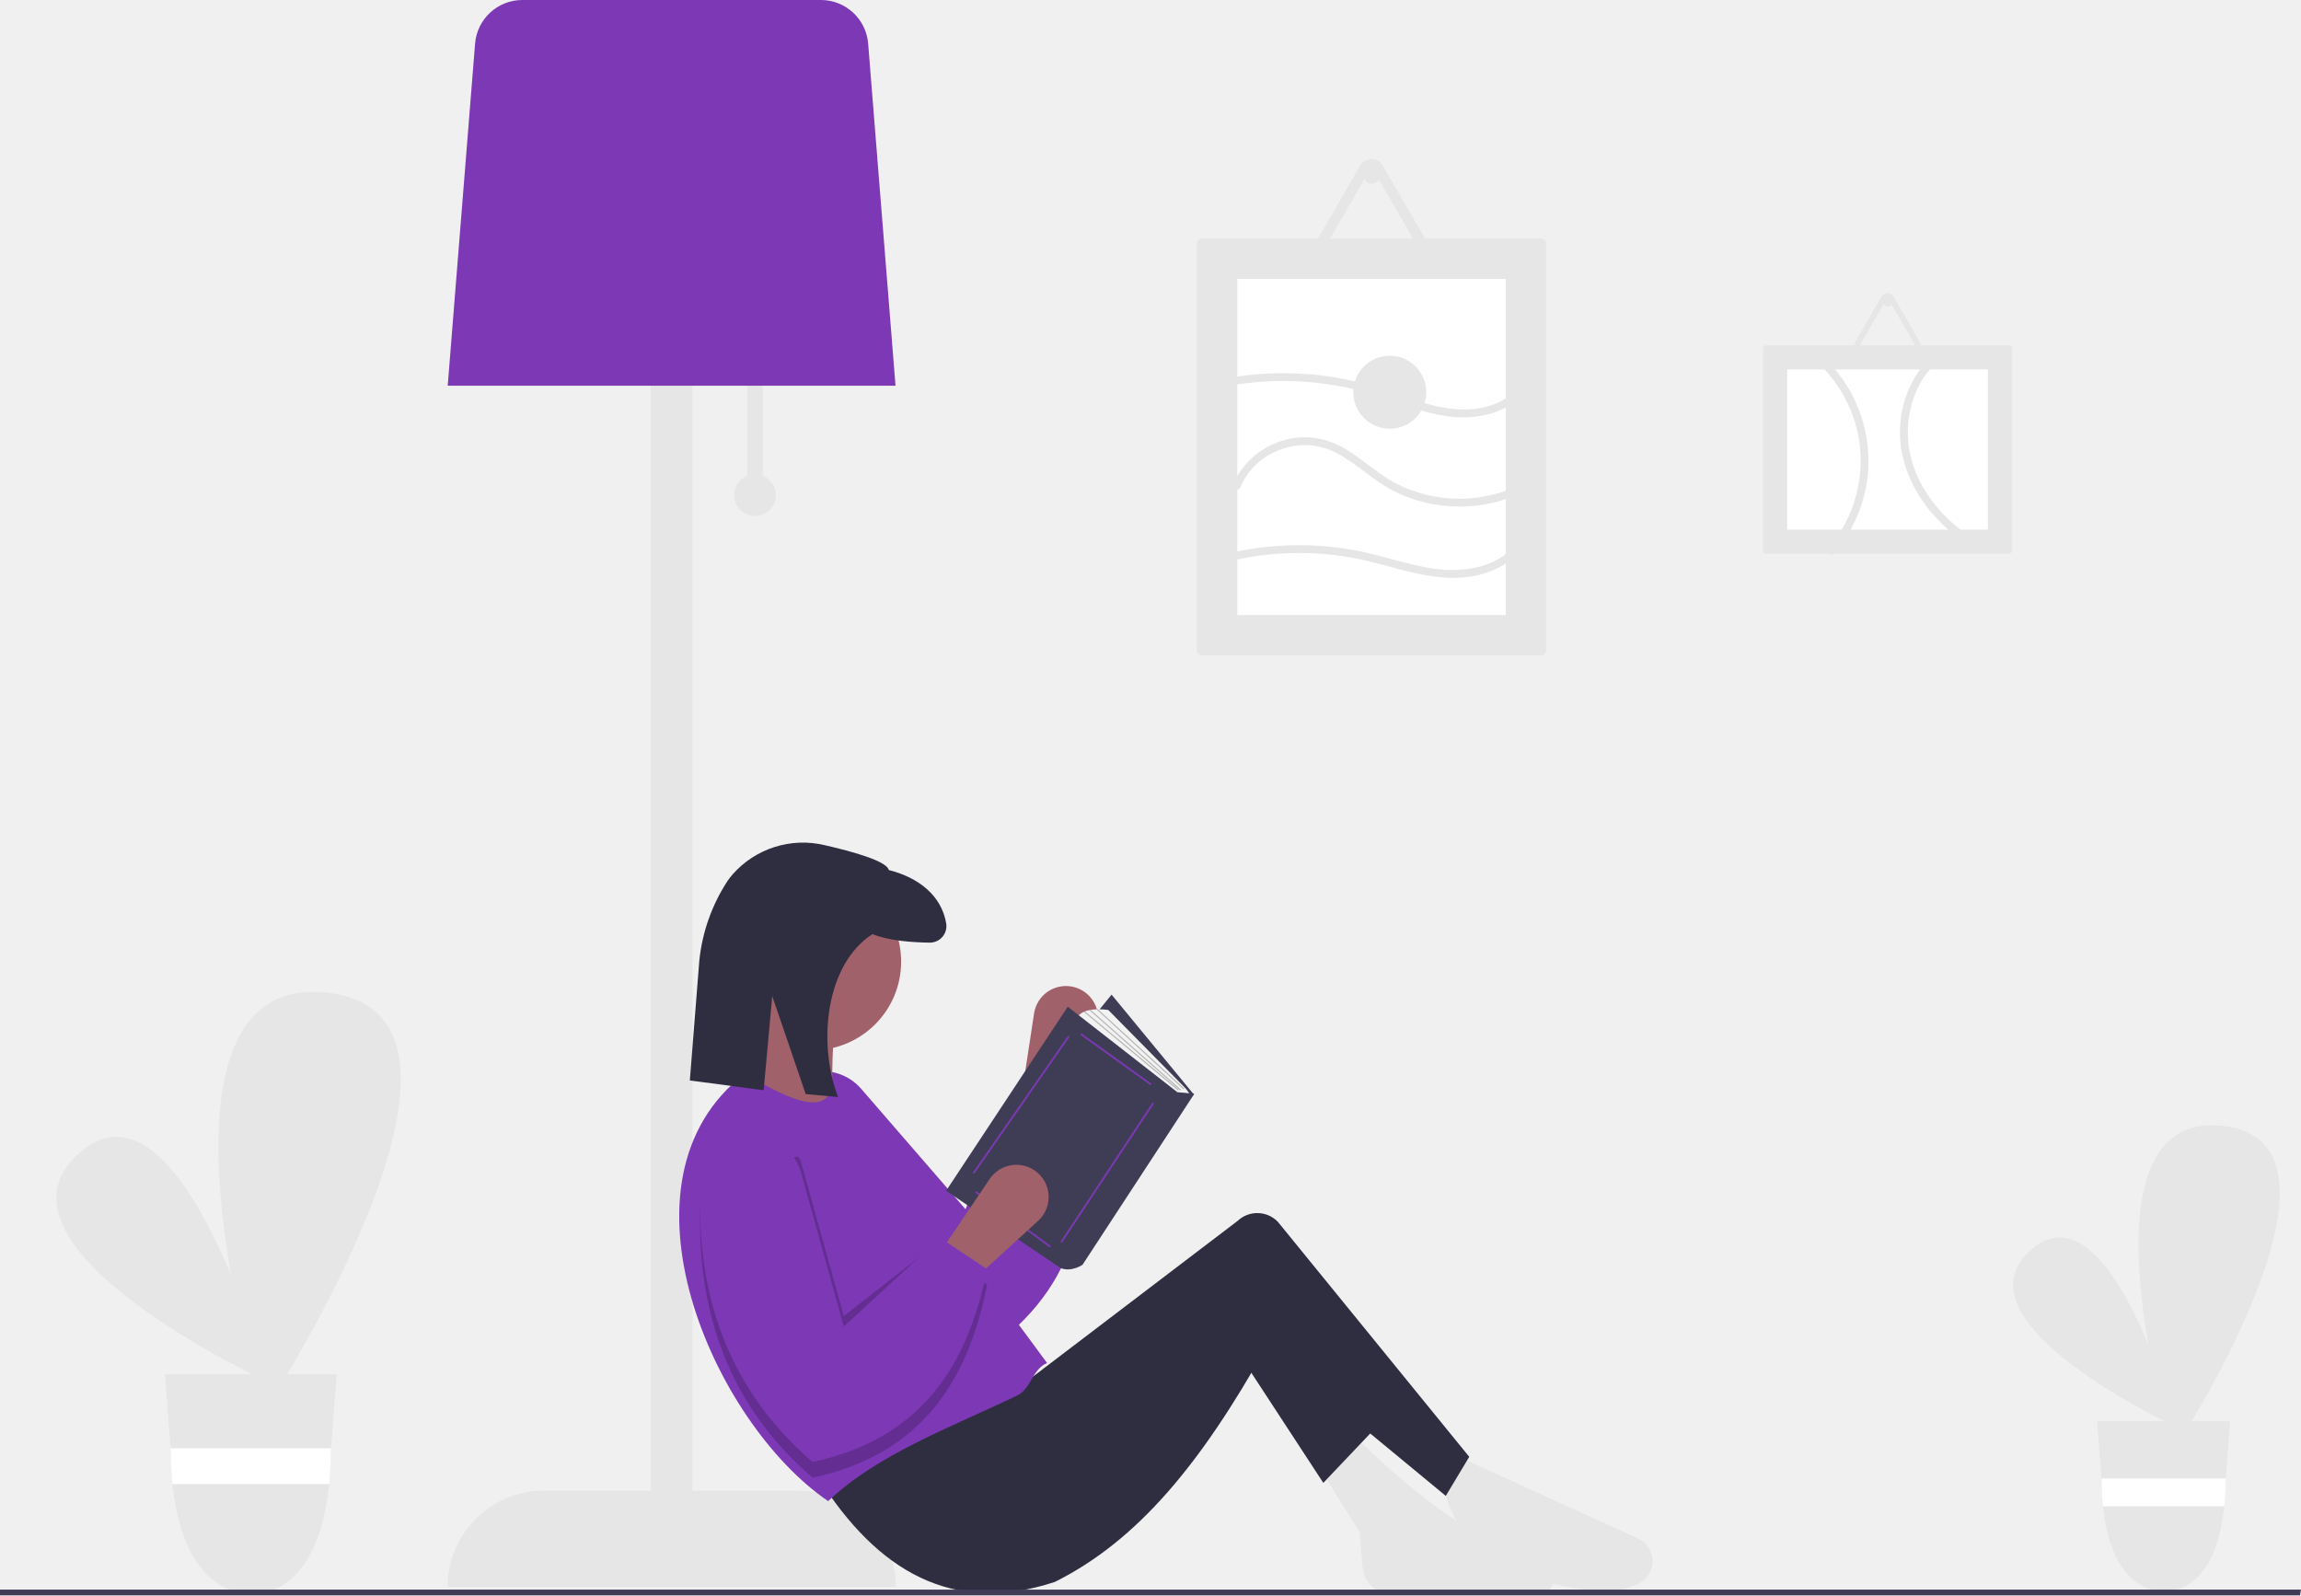
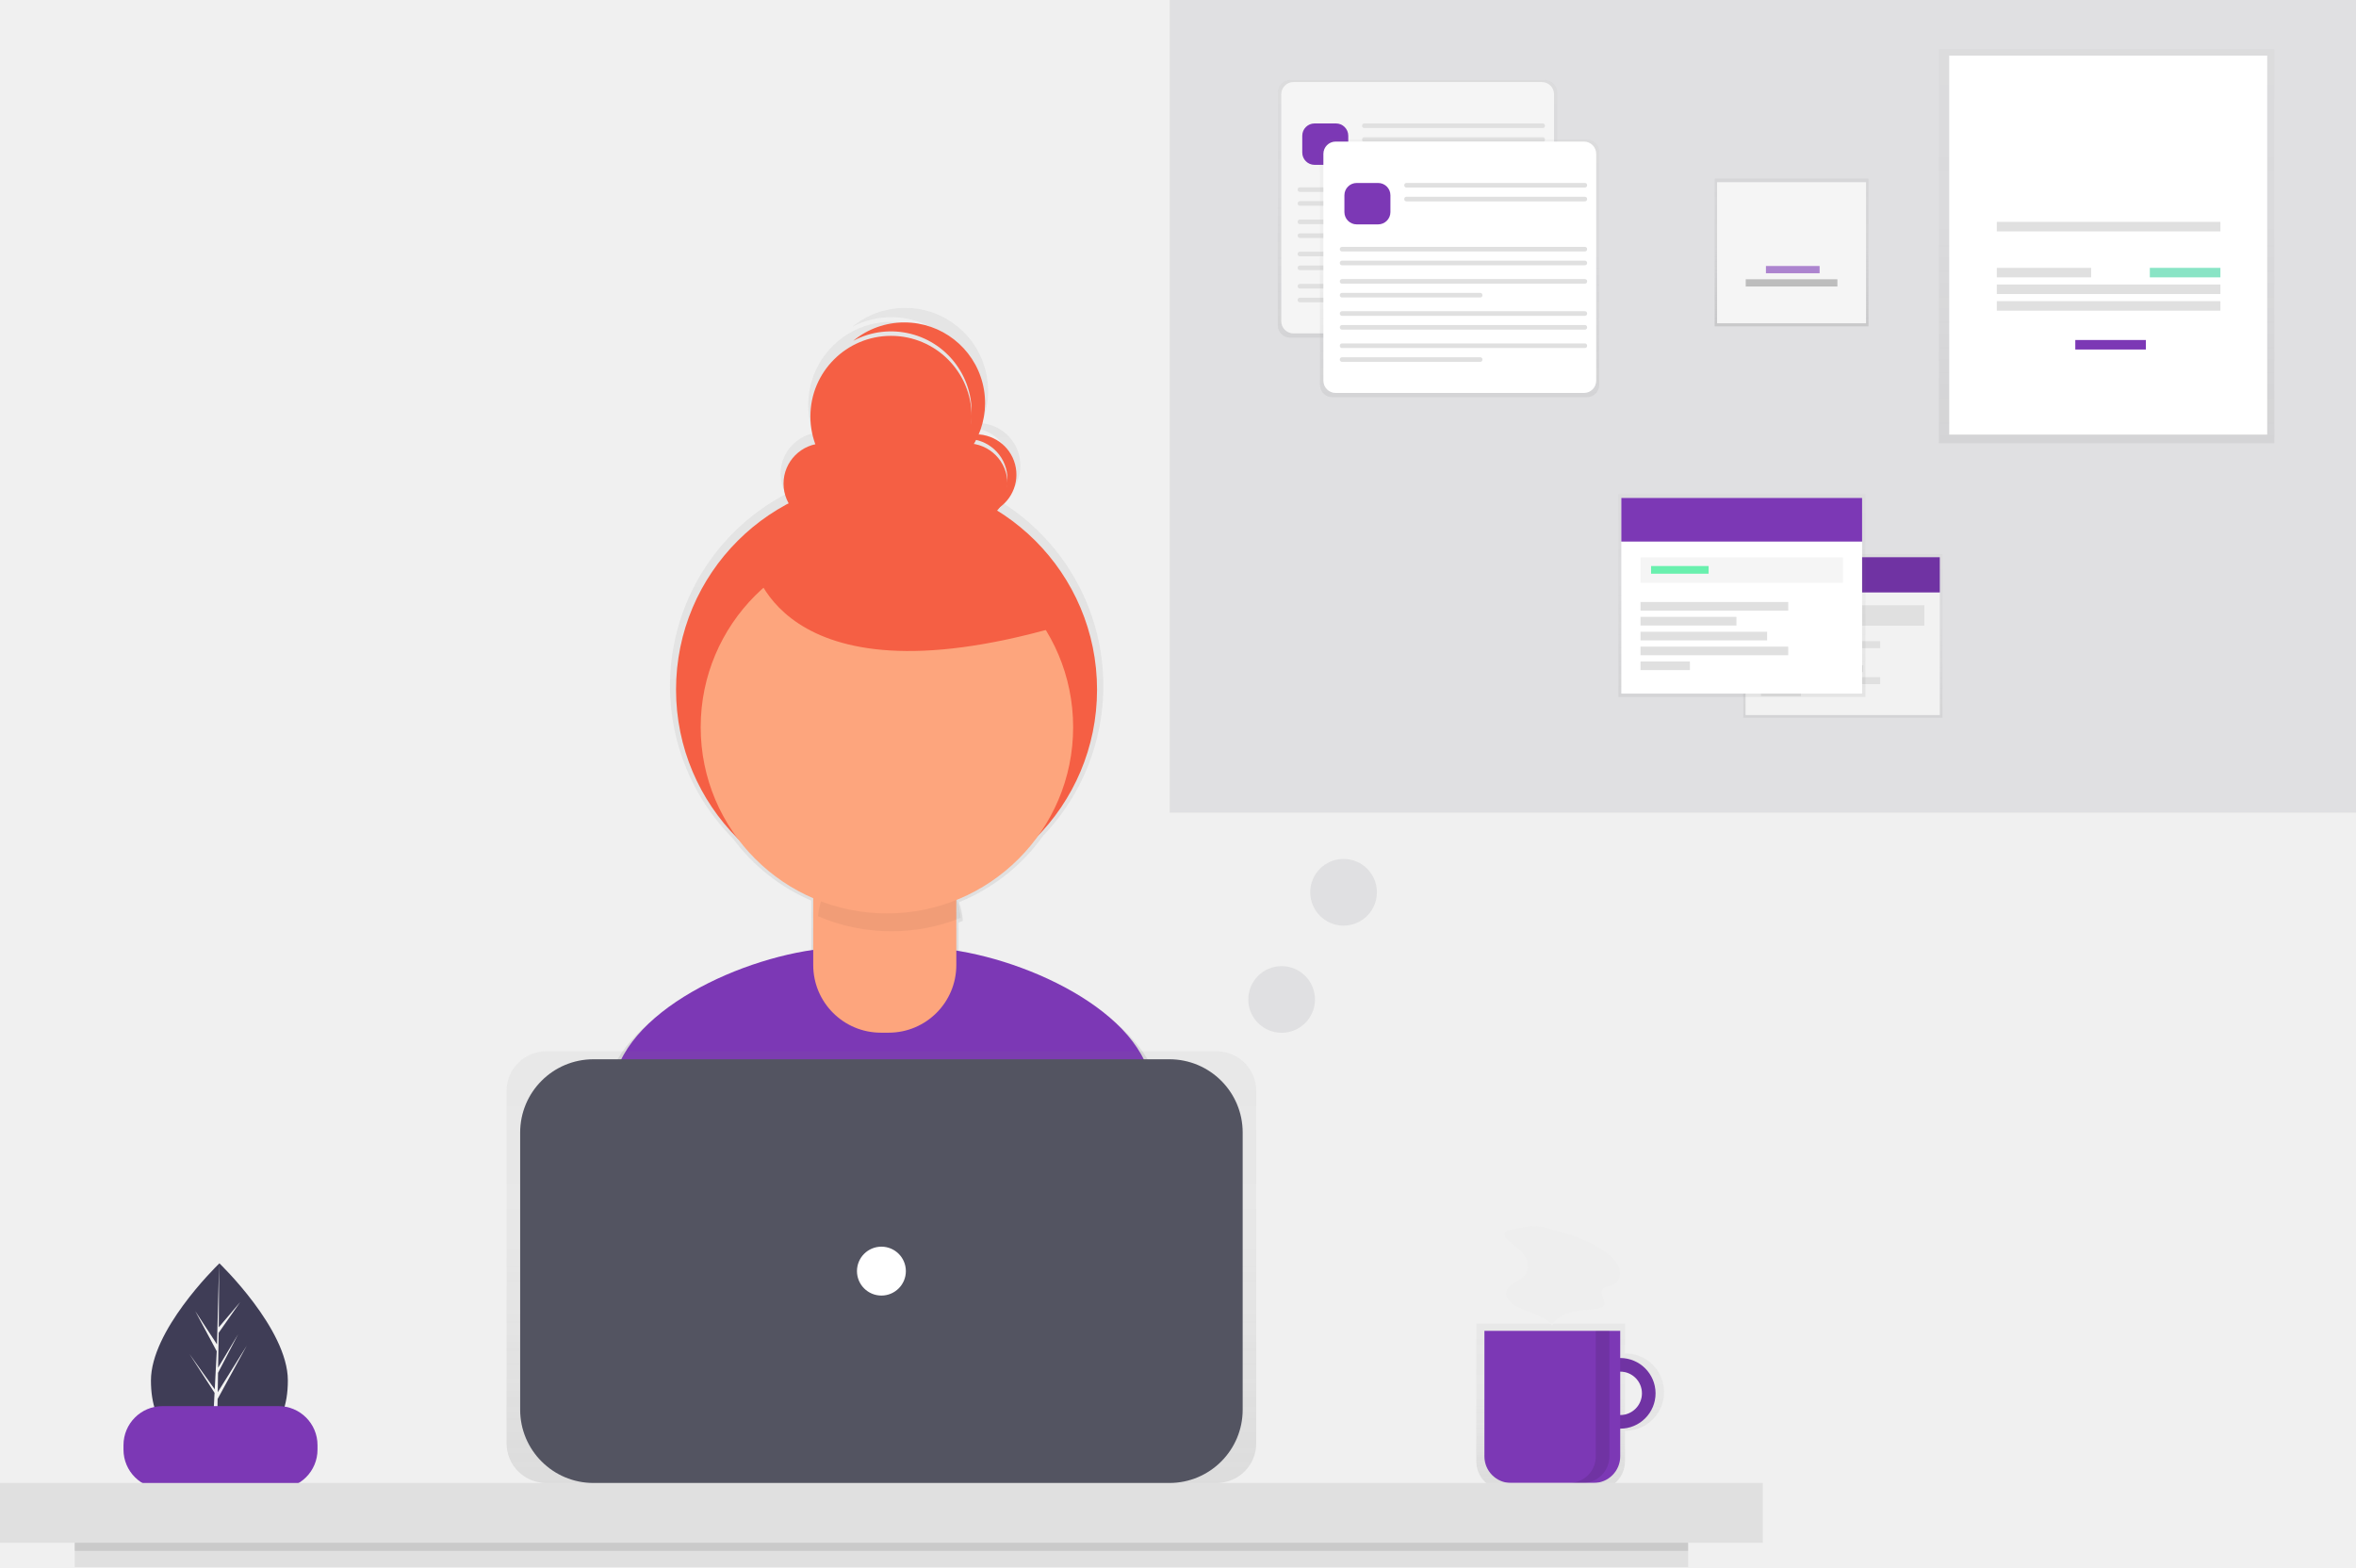
- <svg xmlns="http://www.w3.org/2000/svg" id="a90b5256-b423-42d1-825d-5fdc0dc55c5f" width="882.951" height="612.148" data-name="Layer 1" viewBox="0 0 882.951 612.148">
-   <path fill="#e6e6e6" d="M261.421,674.244s-112.306-51.7-72.853-87.552S261.421,674.244,261.421,674.244Z" transform="translate(-158.5244 -143.926)" />
-   <path fill="#e6e6e6" d="M259.466,686.308s-51.62-169.606,24.392-161.495S259.466,686.308,259.466,686.308Z" transform="translate(-158.5244 -143.926)" />
-   <path fill="#e6e6e6" d="M221.829,671.266l2.167,28.372.034.49a130.356,130.356,0,0,0,.671,13.266c2.94,28.939,15.579,42.128,30.349,42.128s26.858-13.189,29.799-42.128a130.353,130.353,0,0,0,.671-13.266l.017-.396.009-.095L287.72,671.266Z" transform="translate(-158.5244 -143.926)" />
-   <path fill="#fff" d="M285.545,699.637l-.009.095-.017.396a130.353,130.353,0,0,1-.671,13.266H224.701a130.356,130.356,0,0,1-.671-13.266l-.034-.49Z" transform="translate(-158.5244 -143.926)" />
-   <path fill="#e6e6e6" d="M993.908,691.595s-86.949-40.027-56.404-67.784S993.908,691.595,993.908,691.595Z" transform="translate(-158.5244 -143.926)" />
-   <path fill="#e6e6e6" d="M992.395,700.935s-39.965-131.312,18.885-125.032S992.395,700.935,992.395,700.935Z" transform="translate(-158.5244 -143.926)" />
-   <path fill="#e6e6e6" d="M963.256,689.289l1.677,21.966.027.379a100.924,100.924,0,0,0,.519,10.271c2.276,22.405,12.061,32.616,23.497,32.616s20.794-10.211,23.071-32.616a100.921,100.921,0,0,0,.519-10.271l.013-.306.007-.073,1.684-21.966Z" transform="translate(-158.5244 -143.926)" />
-   <path fill="#fff" d="M1012.586,711.255l-.007.073-.013.306a100.921,100.921,0,0,1-.519,10.271H965.479a100.924,100.924,0,0,1-.519-10.271l-.027-.379Z" transform="translate(-158.5244 -143.926)" />
-   <path fill="#e6e6e6" d="M451.24,326.513V287.926h-6v38.587a8,8,0,1,0,6,0Z" transform="translate(-158.5244 -143.926)" />
-   <path fill="#e6e6e6" d="M465.24,715.926h-41v-498h-16v498H367.24A37,37,0,0,0,330.24,752.926v0h172V752.926A37,37,0,0,0,465.24,715.926Z" transform="translate(-158.5244 -143.926)" />
-   <path fill="#7c38b5" d="M330.323,291.926h171.834L491.65,160.586A18.198,18.198,0,0,0,473.604,143.926H358.877a18.198,18.198,0,0,0-18.046,16.66Z" transform="translate(-158.5244 -143.926)" />
-   <path fill="#a0616a" d="M569.58,522.446h0a12.37,12.37,0,0,0-14.258,10.339l-4.838,31.749,16.46,4.366,12.061-29.581A12.37,12.37,0,0,0,569.58,522.446Z" transform="translate(-158.5244 -143.926)" />
-   <path fill="#7c38b5" d="M569.272,564.474c9.135,36.302,5.203,69.506-28.812,95.576-40.799-11.247-67.935-38.382-84.491-77.818a19.684,19.684,0,0,1,11.353-26.092h0a19.674,19.674,0,0,1,21.659,5.582l40.031,46.204,18.78-46.589Z" transform="translate(-158.5244 -143.926)" />
-   <path fill="#e6e6e6" d="M778.312,754.933c-37.253-1.979-60.395-14.77-66-41l6-11L787.007,734.227a9.609,9.609,0,0,1-.676,17.766Z" transform="translate(-158.5244 -143.926)" />
-   <path fill="#e6e6e6" d="M749.527,755.196c-19.356-.586-37.97-.404-55.608.79a11.781,11.781,0,0,1-12.547-10.816l-1.059-13.237-15-24,13-13c21.847,21.759,45.807,40.035,74.263,50.899A5.132,5.132,0,0,1,749.527,755.196Z" transform="translate(-158.5244 -143.926)" />
-   <path fill="#2f2e41" d="M644.312,660.933c-24.716,44.226-49.025,74.04-81,90-39.339,12.984-68.09-4.218-90.5-39.5l65-43,9.5,9.5,86.098-65.518a10.993,10.993,0,0,1,15.464.344l73.438,90.174-9,15Z" transform="translate(-158.5244 -143.926)" />
-   <polygon fill="#2f2e41" points="507.788 569.007 473.788 517.007 481.788 502.007 526.788 549.007 507.788 569.007" />
-   <circle cx="311.788" cy="369.007" r="34" fill="#a0616a" />
-   <path fill="#a0616a" d="M479.312,575.933l-38-13a47.195,47.195,0,0,0,7-30h31C477.55,548.191,477.285,562.663,479.312,575.933Z" transform="translate(-158.5244 -143.926)" />
-   <path fill="#7c38b5" d="M560.312,666.933c-5.697,2.339-6.113,9.923-11.5,12.5-26.04,12.459-53.589,22.568-72.5,40.5-44.193-30.01-85.155-123.218-32-164,18.144,10.617,34.351,18.215,34,0Z" transform="translate(-158.5244 -143.926)" />
-   <path d="M537.312,626.933l-18.5-6.5-36.5,28.5-16.362-58.903c-1.135-4.085-2.974-2.015-5.614.823a19.664,19.664,0,0,0-33.002,13.557c-1.946,42.726,10.938,78.874,42.978,106.523,41.907-8.973,59.692-37.286,67-74l-1.981-1.321Q536.426,631.356,537.312,626.933Z" opacity=".2" transform="translate(-158.5244 -143.926)" />
-   <path fill="#2f2e41" d="M474.887,468.207c11.215,2.562,23.98,6.193,24.696,9.567,11.537,2.907,20.245,9.871,22.023,20.487a6.358,6.358,0,0,1-6.378,7.373c-6.274-.081-15.692-.682-21.912-3.279-18.067,11.641-21.099,41.918-13.209,62.528l-12.416-1.138-12.845-37.602L451.564,562.266l-28.333-3.746,3.649-46.065a68.631,68.631,0,0,1,10.778-30.433,25.92,25.92,0,0,1,2.028-2.627A36.011,36.011,0,0,1,474.887,468.207Z" transform="translate(-158.5244 -143.926)" />
-   <polygon fill="#3f3d56" points="380.285 438.428 411.402 475.011 458.078 419.925 426.54 381.659 380.285 438.428" />
-   <path fill="#f2f2f2" d="M608.613,565.113,571.608,534.837c2.103-5.046,12.195-3.364,12.195-3.364l28.966,29.366a15.851,15.851,0,0,1,2.571,3.433h0Z" transform="translate(-158.5244 -143.926)" />
-   <path fill="#3f3d56" d="M610.295,563.01,568.244,530.211l-46.676,70.645L565.511,630.501c4.205,1.682,8.41-1.262,8.41-1.262L616.812,563.641Z" transform="translate(-158.5244 -143.926)" />
-   <rect width=".681" height="33.143" x="586.406" y="533.824" fill="#7c38b5" transform="translate(-361.1363 561.7738) rotate(-54.2997)" />
-   <rect width="64.029" height=".682" x="551.368" y="593.577" fill="#7c38b5" transform="translate(-392.3398 608.9271) rotate(-56.51868)" />
-   <rect width=".682" height="35.492" x="546.878" y="594.043" fill="#7c38b5" transform="translate(-428.3845 546.0667) rotate(-53.65594)" />
-   <rect width="64.041" height=".681" x="518.352" y="567.505" fill="#7c38b5" transform="translate(-388.6277 551.2639) rotate(-55.16206)" />
-   <rect width=".42" height="45.164" x="595.97" y="523.898" fill="#b3b3b3" transform="translate(-368.0795 472.2771) rotate(-47.45516)" />
-   <rect width=".421" height="46.389" x="593.952" y="523.631" fill="#b3b3b3" transform="translate(-367.5248 486.4258) rotate(-48.56153)" />
-   <rect width=".421" height="46.997" x="592.443" y="523.638" fill="#b3b3b3" transform="translate(-365.6135 508.1316) rotate(-50.18727)" />
-   <path fill="#a0616a" d="M555.606,593.094h0a12.37,12.37,0,0,0-17.314,3.229l-17.98,26.61,13,11,23.576-21.555A12.37,12.37,0,0,0,555.606,593.094Z" transform="translate(-158.5244 -143.926)" />
-   <path fill="#7c38b5" d="M537.312,630.933c-7.308,36.714-25.093,65.027-67,74-32.04-27.65-44.925-63.797-42.978-106.523A19.684,19.684,0,0,1,448.776,579.702h0a19.674,19.674,0,0,1,17.175,14.327l16.362,58.903,36.937-34.042Z" transform="translate(-158.5244 -143.926)" />
-   <polygon fill="#3f3d56" points="882.556 612.148 0 612.148 0 609.966 882.951 609.966 882.556 612.148" />
-   <path fill="#e6e6e6" d="M619.812,235.433a2.002,2.002,0,0,0-2,2v156a2.002,2.002,0,0,0,2,2h130a2.002,2.002,0,0,0,2-2v-156a2.002,2.002,0,0,0-2-2Z" transform="translate(-158.5244 -143.926)" />
-   <path fill="#fff" d="M633.312,379.933h103v-129h-103Z" transform="translate(-158.5244 -143.926)" />
-   <path fill="#e6e6e6" d="M836.245,276.433a1.195,1.195,0,0,0-1.194,1.194V355.239a1.195,1.195,0,0,0,1.194,1.194h93.134a1.195,1.195,0,0,0,1.194-1.194V277.627a1.195,1.195,0,0,0-1.194-1.194Z" transform="translate(-158.5244 -143.926)" />
-   <path fill="#fff" d="M844.305,285.687V347.179h77.015V285.687Z" transform="translate(-158.5244 -143.926)" />
-   <path fill="#e6e6e6" d="M702.999,246.433h-36.373a4.989,4.989,0,0,1-4.33-7.5l18.187-31.5c.015-.026.03-.052.045-.078a4.941,4.941,0,0,1,3.787-2.398l.026-.002c.155-.014.313-.021.472-.021a4.949,4.949,0,0,1,4.33,2.5l18.187,31.5a5,5,0,0,1-4.33,7.5ZM665.622,241.428a1.028,1.028,0,0,0,.138.505.983.983,0,0,0,.866.5h36.373a.982.982,0,0,0,.866-.5,1.027,1.027,0,0,0,.138-.504.985.985,0,0,0-.138-.495l-18.187-31.5a1,1,0,0,0-1.732,0l-18.187,31.5A.981.981,0,0,0,665.622,241.428Z" transform="translate(-158.5244 -143.926)" />
-   <circle cx="526.288" cy="67.507" r="3" fill="#e6e6e6" />
-   <path fill="#e6e6e6" d="M892.673,278.933H872.952a2.705,2.705,0,0,1-2.348-4.066l9.86-17.078.025-.042a2.679,2.679,0,0,1,2.053-1.3l.014-.001c.084-.008.17-.012.256-.012a2.683,2.683,0,0,1,2.348,1.355l9.86,17.078a2.711,2.711,0,0,1-2.348,4.066Zm-20.265-2.713a.557.557,0,0,0,.075.274.533.533,0,0,0,.47.271H892.673a.533.533,0,0,0,.47-.271.557.557,0,0,0,.075-.273.534.534,0,0,0-.075-.268L883.282,258.873a.542.542,0,0,0-.939,0L872.483,275.951A.532.532,0,0,0,872.408,276.219Z" transform="translate(-158.5244 -143.926)" />
-   <circle cx="724.288" cy="116.031" r="1.627" fill="#e6e6e6" />
-   <path fill="#e6e6e6" d="M634.491,330.814a26.49,26.49,0,0,1,15.262-14.327,26.181,26.181,0,0,1,21.812,1.357c7.804,4.142,14.043,10.653,21.968,14.617a56.179,56.179,0,0,0,24.786,5.839,55.478,55.478,0,0,0,27.793-7.214,1.501,1.501,0,0,0-1.514-2.59,53.343,53.343,0,0,1-50.43.925c-7.951-4.169-14.251-10.901-22.351-14.807a28.88,28.88,0,0,0-22.231-1.248,29.846,29.846,0,0,0-17.988,16.651c-.728,1.787,2.173,2.565,2.893.798Z" transform="translate(-158.5244 -143.926)" />
-   <path fill="#e6e6e6" d="M632.12,358.857a114.204,114.204,0,0,1,50.54.175c14.766,3.424,30.009,9.585,45.234,4.99,6.802-2.053,13.035-6.158,16.53-12.477.935-1.691-1.655-3.206-2.59-1.514-6.579,11.897-21.992,13.904-34.166,11.952-8.134-1.304-15.974-3.92-23.98-5.791a116.877,116.877,0,0,0-52.364-.228c-1.883.421-1.086,3.313.798,2.893Z" transform="translate(-158.5244 -143.926)" />
-   <path fill="#e6e6e6" d="M631.039,291.798a118.628,118.628,0,0,1,48.042,1.709c14.695,3.6,29.059,11.826,44.597,10.405,7.194-.658,14.316-3.303,19.203-8.807,1.278-1.439-.836-3.569-2.121-2.121-4.216,4.747-10.288,7.208-16.519,7.873-7.182.766-14.238-.722-21.074-2.836-7.566-2.34-14.917-5.305-22.609-7.239a121.499,121.499,0,0,0-50.316-1.877c-1.899.324-1.094,3.216.798,2.893Z" transform="translate(-158.5244 -143.926)" />
-   <path fill="#e6e6e6" d="M857.716,284.674a52.3,52.3,0,0,1,13.722,25.587,51.655,51.655,0,0,1-11.168,43.861c-1.243,1.463.869,3.596,2.121,2.121a55.414,55.414,0,0,0,12.699-28.673,54.693,54.693,0,0,0-15.253-45.018c-1.354-1.381-3.475.741-2.121,2.121Z" transform="translate(-158.5244 -143.926)" />
-   <path fill="#e6e6e6" d="M902.727,278.272c-9.194,6.743-14.341,17.627-15.065,28.885-.754,11.713,3.714,23.026,10.907,32.12a62.463,62.463,0,0,0,14.848,13.404c1.62,1.06,3.125-1.536,1.514-2.59-9.185-6.01-17.044-14.546-21.217-24.791a40.117,40.117,0,0,1-.087-30.738,32.842,32.842,0,0,1,10.614-13.7c1.541-1.13.046-3.735-1.514-2.59Z" transform="translate(-158.5244 -143.926)" />
-   <circle cx="533.288" cy="150.507" r="14" fill="#e6e6e6" />
+ <svg xmlns="http://www.w3.org/2000/svg" xmlns:xlink="http://www.w3.org/1999/xlink" id="e96d43fc-c2ba-4d44-92c2-c0adf9da4e64" width="862.844" height="574" data-name="Layer 1" viewBox="0 0 862.844 574">
+   <defs>
+     <linearGradient id="bfa0f4d2-dcfa-4ef6-86fd-560f9baa573d" x1="491.814" x2="491.814" y1="649.09" y2="275.777" gradientUnits="userSpaceOnUse">
+       <stop offset="0" stop-color="gray" stop-opacity=".25" />
+       <stop offset=".535" stop-color="gray" stop-opacity=".12" />
+       <stop offset="1" stop-color="gray" stop-opacity=".1" />
+     </linearGradient>
+     <linearGradient id="a8a26417-897b-4824-ba24-124e6df23ee1" x1="743.556" x2="743.556" y1="708.815" y2="647.802" xlink:href="#bfa0f4d2-dcfa-4ef6-86fd-560f9baa573d" />
+     <linearGradient id="ab5b96a4-0813-40c0-b204-ab4c684c1095" x1="322.803" x2="322.803" y1="543.162" y2="385.061" xlink:href="#bfa0f4d2-dcfa-4ef6-86fd-560f9baa573d" />
+     <linearGradient id="abf8dd20-0cff-4ae4-8a34-4657bd98ff8c" x1="519.121" x2="519.121" y1="123.678" y2="29.316" xlink:href="#bfa0f4d2-dcfa-4ef6-86fd-560f9baa573d" />
+     <linearGradient id="be1ebc98-5a27-4b7e-a024-d61eab9032a4" x1="534.557" x2="534.557" y1="145.484" y2="51.121" xlink:href="#bfa0f4d2-dcfa-4ef6-86fd-560f9baa573d" />
+     <linearGradient id="ef1bc669-8f5e-47d2-bcab-fb6965780cb0" x1="656.13" x2="656.13" y1="119.518" y2="65.397" xlink:href="#bfa0f4d2-dcfa-4ef6-86fd-560f9baa573d" />
+     <linearGradient id="fdab1853-eb02-4945-888d-7e18210c292d" x1="771.514" x2="771.514" y1="162.365" y2="18.041" xlink:href="#bfa0f4d2-dcfa-4ef6-86fd-560f9baa573d" />
+     <linearGradient id="abb561b1-6277-47b7-aebb-e0bd47f7b9cd" x1="674.919" x2="674.919" y1="262.903" y2="202.956" xlink:href="#bfa0f4d2-dcfa-4ef6-86fd-560f9baa573d" />
+     <linearGradient id="bfa125eb-3859-436e-b673-157c8f5e610a" x1="637.959" x2="637.959" y1="255.272" y2="180.968" xlink:href="#bfa0f4d2-dcfa-4ef6-86fd-560f9baa573d" />
+   </defs>
+   <path fill="#3f3d56" d="M274,668.622c0,18.88-11.224,25.473-25.069,25.473-.322,0-.643-.003-.962-.012-.641-.014-1.277-.042-1.904-.087-12.496-.883-22.205-7.816-22.205-25.374,0-18.169,23.215-41.097,24.966-42.799l.003-.002c.066-.066.101-.099.101-.099S274,649.74,274,668.622Z" transform="translate(-168.578 -163)" />
+   <path fill="#f2f2f2" d="M248.016,691.207l9.17-12.812-9.193,14.218-.024,1.471c-.641-.014-1.277-.042-1.904-.087l.988-18.889-.007-.146.017-.028.092-1.784L237.94,658.895l9.243,12.916.023.378.747-14.272L240.064,643.189l7.985,12.221.777-29.587.003-.101v.099l-.129,23.332,7.853-9.25L248.668,651.162l-.207,12.779,7.334-12.263-7.365,14.145-.115,7.104,10.646-17.07L248.274,675.405Z" transform="translate(-168.578 -163)" />
+   <path fill="url(#bfa0f4d2-dcfa-4ef6-86fd-560f9baa573d)" d="M592.513,559.448c-6.698-24.313-43.889-42.233-72.908-46.858v-11.679q.805-.3,1.6-.617a25.804,25.804,0,0,0-1.394-6.844A70.433,70.433,0,0,0,550.67,469.043,79.358,79.358,0,0,0,535.001,346.702a15.57,15.57,0,0,0-6.962-28.683,30.391,30.391,0,0,0-47.312-35.306,30.382,30.382,0,0,1,44.653,26.83c0,.267-.016.53-.023.795a30.386,30.386,0,1,0-58.904,11.367,15.194,15.194,0,0,0-10.057,22.256,79.361,79.361,0,0,0-19.353,126.219,70.445,70.445,0,0,0,28.622,22.681v19.467c-29.326,4.19-67.946,22.442-74.694,47.355-5.881,21.71-12.158,45.552-15.281,59.55,26.771,18.811,82.945,29.856,118.149,29.856,33.448,0,88.118-9.969,114.101-27.098C605.125,606.611,598.65,581.722,592.513,559.448ZM538.886,334.869c0,.277-.011.551-.026.824a15.197,15.197,0,0,0-12.619-14.113q.441-.747.842-1.521A15.197,15.197,0,0,1,538.886,334.869Z" transform="translate(-168.578 -163)" />
+   <path fill="#7c38b5" d="M493.781,643.773c32.495,0,85.608-9.685,110.851-26.326-2.734-14.943-9.025-39.123-14.987-60.762-7.592-27.559-55.511-46.665-84.097-46.665H478.002c-28.674,0-76.662,19.216-84.159,46.893-5.713,21.091-11.811,44.254-14.846,57.854C405.005,633.042,459.579,643.773,493.781,643.773Z" transform="translate(-168.578 -163)" />
+   <circle cx="324.68" cy="252.595" r="77.092" fill="#f55f44" />
+   <path fill="#fda57d" d="M303.866,306.181h40.335a6.035,6.035,0,0,1,6.035,6.035v41.242a24.78,24.78,0,0,1-24.78,24.78H322.611a24.78,24.78,0,0,1-24.78-24.78V312.216A6.035,6.035,0,0,1,303.866,306.181Z" />
+   <path d="M495.032,504.097a67.981,67.981,0,0,0,25.336-4.882,25.109,25.109,0,0,0-25.045-23.484H493.175a25.122,25.122,0,0,0-25.014,22.86A67.968,67.968,0,0,0,495.032,504.097Z" opacity=".05" transform="translate(-168.578 -163)" />
+   <circle cx="324.817" cy="266.344" r="68.203" fill="#fda57d" />
+   <circle cx="301.717" cy="177.143" r="14.762" fill="#f55f44" />
+   <circle cx="354.205" cy="177.143" r="14.762" fill="#f55f44" />
+   <circle cx="326.32" cy="152.539" r="29.525" fill="#f55f44" />
+   <path fill="#f55f44" d="M526.063,322.1a14.693,14.693,0,0,0-8.238,2.512,14.755,14.755,0,0,1,13.196,26.141,14.754,14.754,0,0,0-4.958-28.653Z" transform="translate(-168.578 -163)" />
+   <path fill="#f55f44" d="M499.819,281.094a29.403,29.403,0,0,0-18.777,6.74,29.522,29.522,0,0,1,32.633,48.851,29.521,29.521,0,0,0-13.856-55.59Z" transform="translate(-168.578 -163)" />
+   <path fill="#f55f44" d="M444.05,368.027s8.201,54.129,111.537,24.604L504.74,348.344Z" transform="translate(-168.578 -163)" />
+   <rect width="71.055" height="30.236" x="45.227" y="515.012" fill="#7c38b5" rx="14.297" />
+   <g opacity=".7">
+     <path fill="url(#a8a26417-897b-4824-ba24-124e6df23ee1)" d="M763.711,658.697V647.802H709.236V698.192a10.623,10.623,0,0,0,10.623,10.623h33.23a10.623,10.623,0,0,0,10.623-10.623V687.025a14.164,14.164,0,1,0,0-28.327Zm0,22.88V664.145a8.716,8.716,0,0,1,0,17.432Z" transform="translate(-168.578 -163)" />
+   </g>
+   <path fill="#7c38b5" d="M761.959,660.403a12.932,12.932,0,1,0,12.932,12.932A12.932,12.932,0,0,0,761.959,660.403Zm0,20.89a7.958,7.958,0,1,1,7.958-7.958A7.958,7.958,0,0,1,761.959,681.293Z" transform="translate(-168.578 -163)" />
+   <path d="M761.959,660.403a12.932,12.932,0,1,0,12.932,12.932A12.932,12.932,0,0,0,761.959,660.403Zm0,20.89a7.958,7.958,0,1,1,7.958-7.958A7.958,7.958,0,0,1,761.959,681.293Z" opacity=".1" transform="translate(-168.578 -163)" />
+   <path fill="#7c38b5" d="M543.642,487.455h49.739a0,0,0,0,1,0,0v45.957a9.75,9.75,0,0,1-9.75,9.75H553.392a9.75,9.75,0,0,1-9.75-9.75V487.455A0,0,0,0,1,543.642,487.455Z" />
+   <rect width="645.606" height="21.885" y="543.162" fill="#e0e0e0" />
+   <g opacity=".7">
+     <rect width="274.557" height="158.101" x="185.525" y="385.061" fill="url(#ab5b96a4-0813-40c0-b204-ab4c684c1095)" rx="14.5" />
+   </g>
+   <rect width="264.609" height="155.184" x="190.499" y="387.978" fill="#535461" rx="26.835" />
+   <circle cx="322.803" cy="465.57" r="8.953" fill="#fff" />
+   <rect width="590.894" height="8.953" x="27.356" y="565.047" fill="#e0e0e0" />
+   <rect width="590.894" height="2.984" x="27.356" y="565.047" opacity=".1" />
+   <path d="M753.006,650.455v46.008a9.699,9.699,0,0,1-9.699,9.699h4.974a9.699,9.699,0,0,0,9.699-9.699V650.455Z" opacity=".1" transform="translate(-168.578 -163)" />
+   <path fill="#eee" d="M722.035,613.373a2.904,2.904,0,0,0-2.196,1.115c-.652,1.183.53,2.516,1.609,3.329,1.993,1.501,4.094,2.976,5.449,5.072s1.78,5.02.299,7.029c-1.934,2.622-6.548,3.187-6.994,6.414-.287,2.072,1.505,3.84,3.32,4.88,4.48,2.566,10.256,3.251,13.501,7.267,1.342-2.761,4.345-4.356,7.338-5.038s6.103-.631,9.138-1.093a3.159,3.159,0,0,0,2.521-1.337c.848-1.722-1.569-3.786-.735-5.515.635-1.315,2.501-1.213,3.863-1.74,2.218-.858,3.133-3.713,2.504-6.007s-2.408-4.086-4.278-5.556c-5.04-3.961-11.101-6.29-17.231-7.965-2.851-.779-6.198-2.001-9.159-2.119C728.125,611.996,724.865,612.889,722.035,613.373Z" transform="translate(-168.578 -163)" />
+   <rect width="434.476" height="297.668" x="428.368" fill="#535461" opacity=".1" />
+   <g opacity=".5">
+     <rect width="102.276" height="94.362" x="467.983" y="29.316" fill="url(#abf8dd20-0cff-4ae4-8a34-4657bd98ff8c)" rx="4.5" />
+   </g>
+   <rect width="99.917" height="92.074" x="469.232" y="30.047" fill="#f5f5f5" rx="4.5" />
+   <rect width="16.85" height="15.165" x="476.932" y="45.213" fill="#7c38b5" rx="4.5" />
+   <rect width="66.985" height="1.685" x="498.838" y="45.213" fill="#e0e0e0" rx=".797" />
+   <rect width="66.985" height="1.685" x="498.838" y="50.268" fill="#e0e0e0" rx=".797" />
+   <rect width="90.576" height="1.685" x="475.247" y="68.616" fill="#e0e0e0" rx=".797" />
+   <rect width="90.576" height="1.685" x="475.247" y="73.671" fill="#e0e0e0" rx=".797" />
+   <rect width="90.576" height="1.685" x="475.247" y="80.411" fill="#e0e0e0" rx=".797" />
+   <rect width="52.236" height="1.685" x="475.247" y="85.467" fill="#e0e0e0" rx=".797" />
+   <rect width="90.576" height="1.685" x="475.247" y="92.19" fill="#e0e0e0" rx=".797" />
+   <rect width="90.576" height="1.685" x="475.247" y="97.245" fill="#e0e0e0" rx=".797" />
+   <rect width="90.576" height="1.685" x="475.247" y="103.986" fill="#e0e0e0" rx=".797" />
+   <rect width="52.236" height="1.685" x="475.247" y="109.041" fill="#e0e0e0" rx=".797" />
+   <g opacity=".5">
+     <rect width="102.276" height="94.362" x="483.419" y="51.121" fill="url(#be1ebc98-5a27-4b7e-a024-d61eab9032a4)" rx="4.5" />
+   </g>
+   <rect width="99.917" height="92.074" x="484.667" y="51.853" fill="#fff" rx="4.5" />
+   <rect width="16.85" height="15.165" x="492.367" y="67.018" fill="#7c38b5" rx="4.5" />
+   <rect width="66.985" height="1.685" x="514.273" y="67.018" fill="#e0e0e0" rx=".797" />
+   <rect width="66.985" height="1.685" x="514.273" y="72.073" fill="#e0e0e0" rx=".797" />
+   <rect width="90.576" height="1.685" x="490.682" y="90.422" fill="#e0e0e0" rx=".797" />
+   <rect width="90.576" height="1.685" x="490.682" y="95.477" fill="#e0e0e0" rx=".797" />
+   <rect width="90.576" height="1.685" x="490.682" y="102.217" fill="#e0e0e0" rx=".797" />
+   <rect width="52.236" height="1.685" x="490.682" y="107.272" fill="#e0e0e0" rx=".797" />
+   <rect width="90.576" height="1.685" x="490.682" y="113.996" fill="#e0e0e0" rx=".797" />
+   <rect width="90.576" height="1.685" x="490.682" y="119.051" fill="#e0e0e0" rx=".797" />
+   <rect width="90.576" height="1.685" x="490.682" y="125.791" fill="#e0e0e0" rx=".797" />
+   <rect width="52.236" height="1.685" x="490.682" y="130.846" fill="#e0e0e0" rx=".797" />
+   <rect width="56.331" height="54.122" x="627.965" y="65.397" fill="url(#ef1bc669-8f5e-47d2-bcab-fb6965780cb0)" />
+   <rect width="54.563" height="51.692" x="628.848" y="66.722" fill="#f5f5f5" />
+   <g opacity=".6">
+     <rect width="19.66" height="2.651" x="646.741" y="97.428" fill="#7c38b5" />
+   </g>
+   <rect width="33.577" height="2.651" x="639.341" y="102.288" fill="#bdbdbd" />
+   <g opacity=".5">
+     <rect width="122.835" height="144.324" x="710.096" y="18.041" fill="url(#fdab1853-eb02-4945-888d-7e18210c292d)" />
+   </g>
+   <rect width="116.447" height="138.807" x="713.871" y="20.364" fill="#fff" />
+   <rect width="81.89" height="3.485" x="731.295" y="81.264" fill="#e0e0e0" />
+   <rect width="81.89" height="3.485" x="731.295" y="104.204" fill="#e0e0e0" />
+   <rect width="81.89" height="3.485" x="731.295" y="110.303" fill="#e0e0e0" />
+   <rect width="34.556" height="3.485" x="731.295" y="98.106" fill="#e0e0e0" />
+   <rect width="25.845" height="3.485" x="787.34" y="98.106" fill="#3ad29f" opacity=".6" />
+   <rect width="25.845" height="3.485" x="760.043" y="124.532" fill="#7c38b5" />
+   <g opacity=".5">
+     <rect width="72.986" height="59.948" x="638.426" y="202.956" fill="url(#abb561b1-6277-47b7-aebb-e0bd47f7b9cd)" />
+   </g>
+   <rect width="71.144" height="57.822" x="639.277" y="204.089" fill="#f2f2f2" />
+   <rect width="71.144" height="12.897" x="639.277" y="204.089" fill="#7c38b5" />
+   <rect width="71.144" height="12.897" x="639.277" y="204.089" opacity=".1" />
+   <rect width="59.806" height="7.511" x="644.945" y="221.663" fill="#e0e0e0" />
+   <rect width="43.65" height="2.551" x="644.945" y="234.843" fill="#e0e0e0" />
+   <rect width="28.344" height="2.551" x="644.945" y="239.236" fill="#e0e0e0" />
+   <rect width="37.414" height="2.551" x="644.945" y="243.629" fill="#e0e0e0" />
+   <rect width="43.65" height="2.551" x="644.945" y="248.023" fill="#e0e0e0" />
+   <rect width="14.597" height="2.551" x="644.945" y="252.416" fill="#e0e0e0" />
+   <g opacity=".5">
+     <rect width="90.464" height="74.304" x="592.726" y="180.968" fill="url(#bfa125eb-3859-436e-b673-157c8f5e610a)" />
+   </g>
+   <rect width="88.181" height="71.669" x="593.78" y="182.374" fill="#fff" />
+   <rect width="88.181" height="15.985" x="593.78" y="182.374" fill="#7c38b5" />
+   <rect width="74.128" height="9.31" x="600.807" y="204.155" fill="#f5f5f5" />
+   <rect width="54.103" height="3.162" x="600.807" y="220.492" fill="#e0e0e0" />
+   <rect width="35.132" height="3.162" x="600.807" y="225.937" fill="#e0e0e0" />
+   <rect width="46.374" height="3.162" x="600.807" y="231.382" fill="#e0e0e0" />
+   <rect width="54.103" height="3.162" x="600.807" y="236.828" fill="#e0e0e0" />
+   <rect width="18.093" height="3.162" x="600.807" y="242.273" fill="#e0e0e0" />
+   <rect width="21.079" height="2.811" x="604.671" y="207.317" fill="#69f0ae" />
+   <circle cx="469.373" cy="366.072" r="12.214" fill="#535461" opacity=".1" />
+   <circle cx="492.057" cy="326.812" r="12.214" fill="#535461" opacity=".1" />
</svg>
